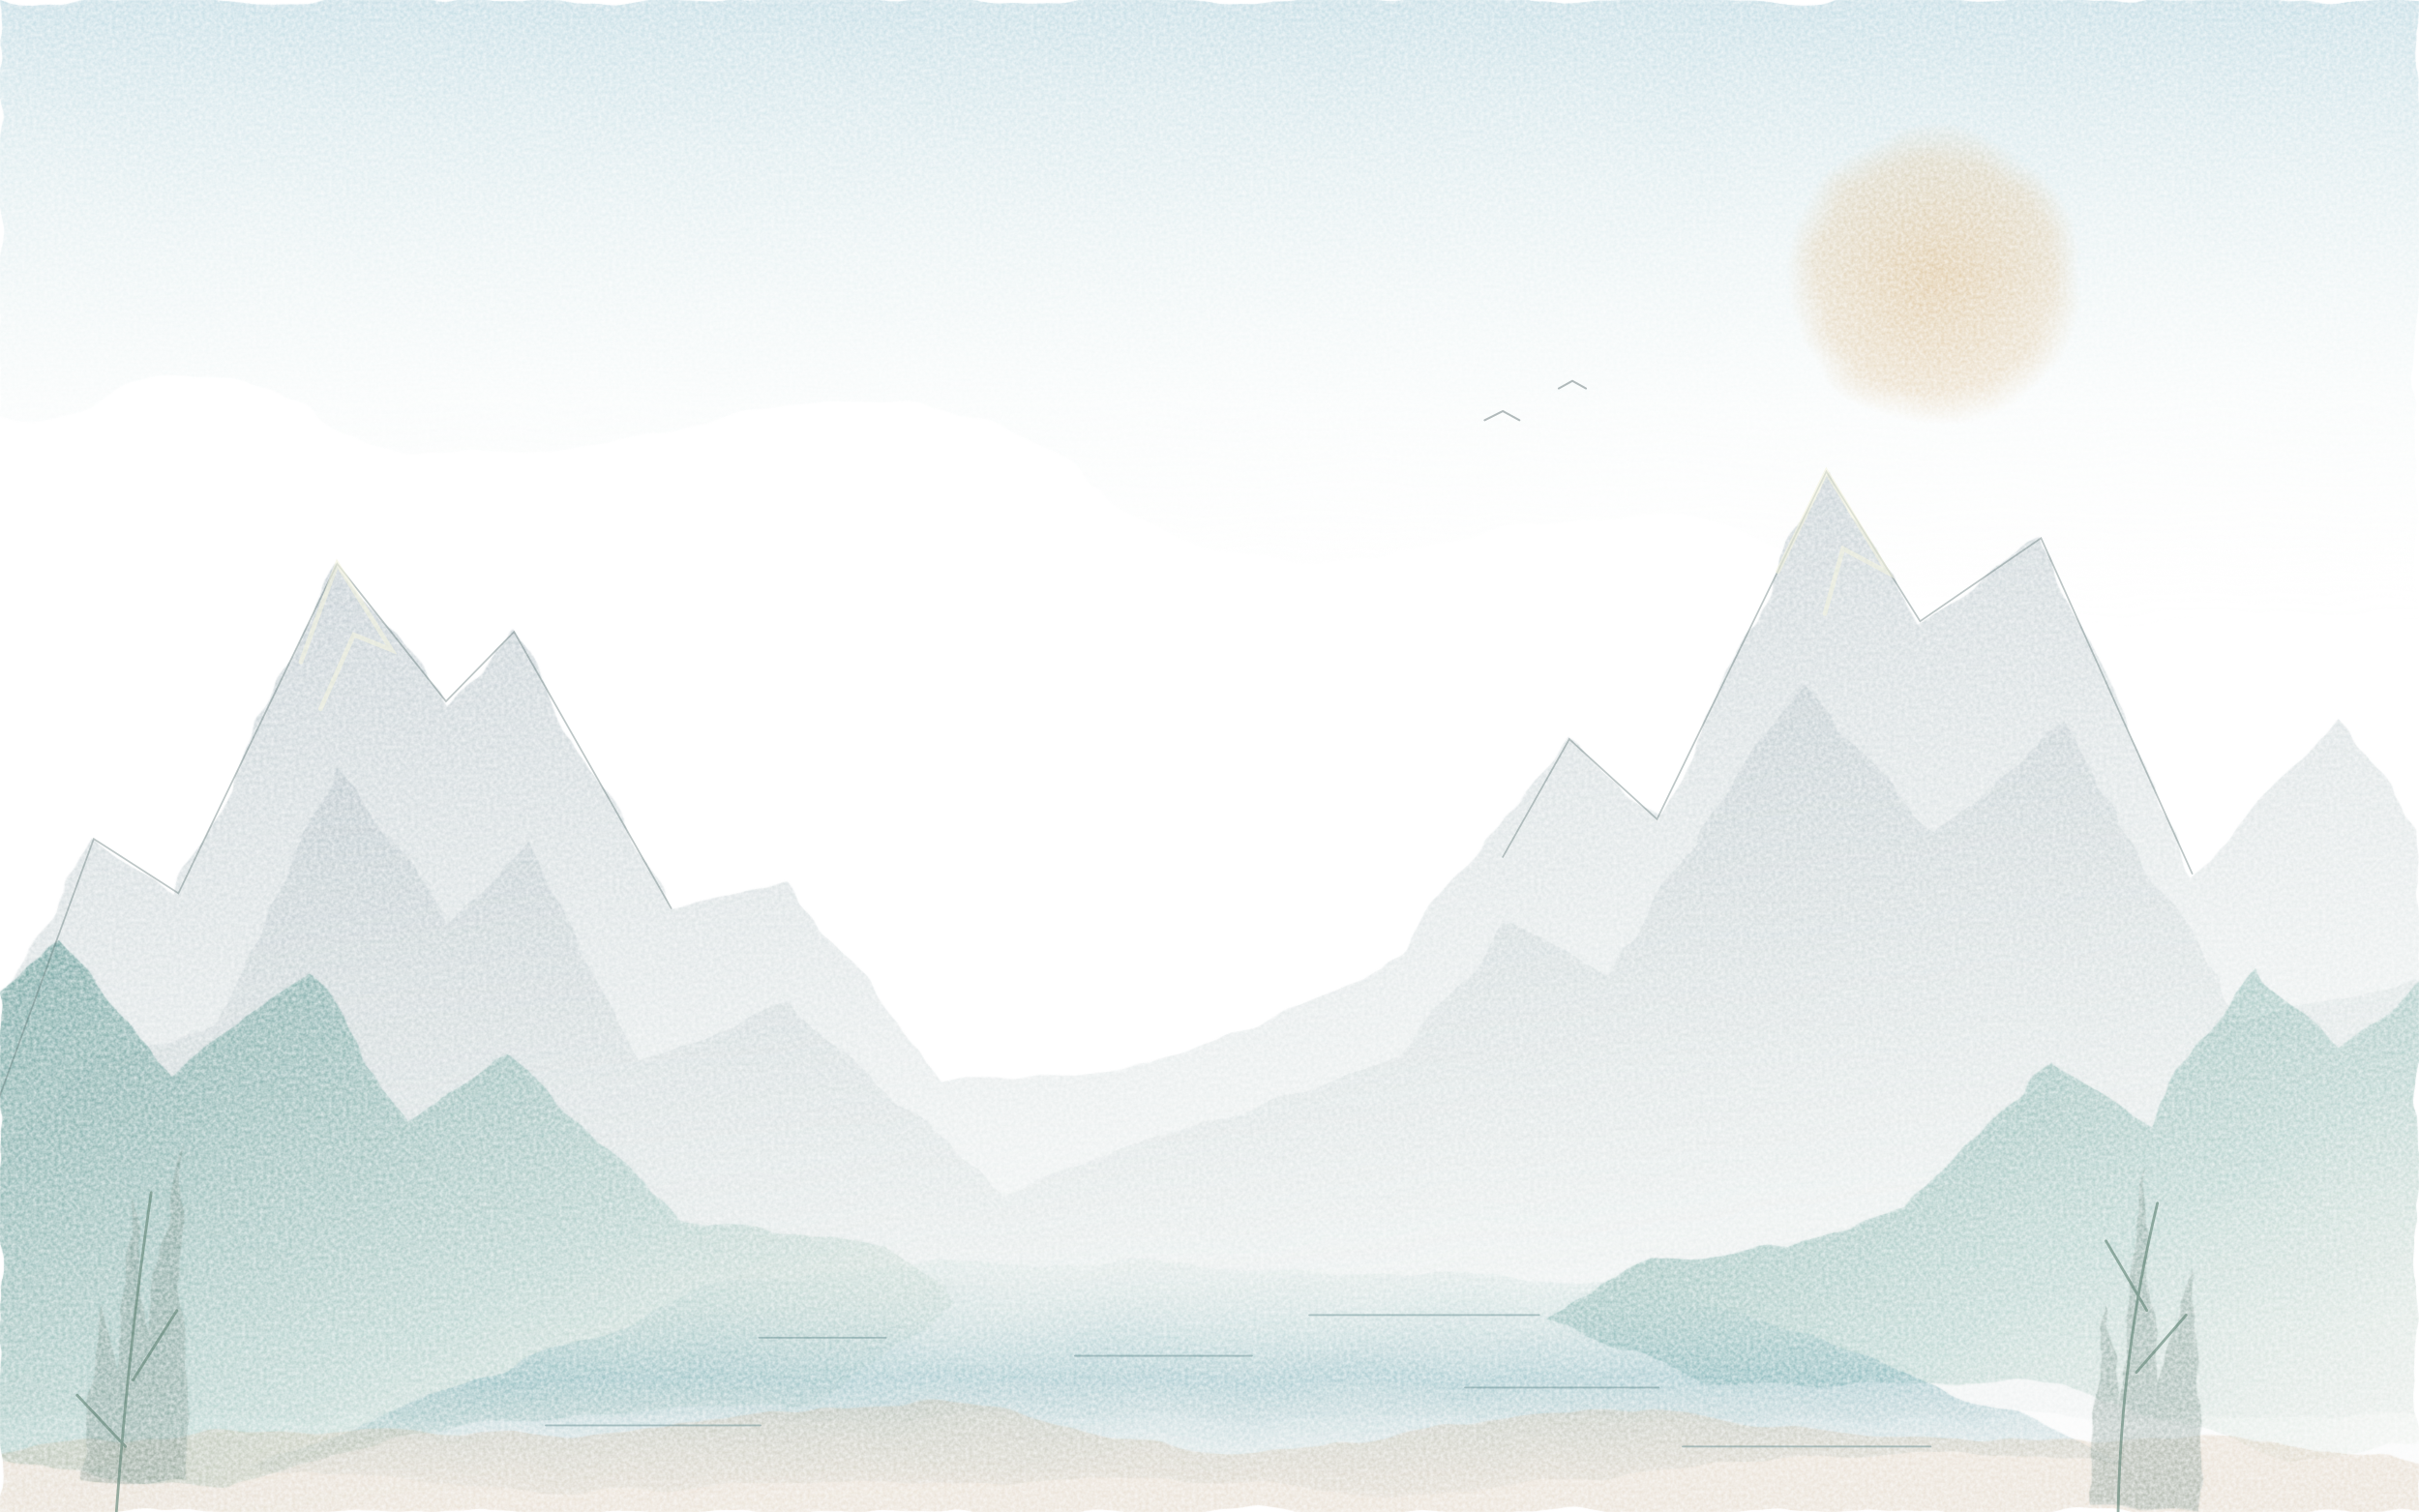
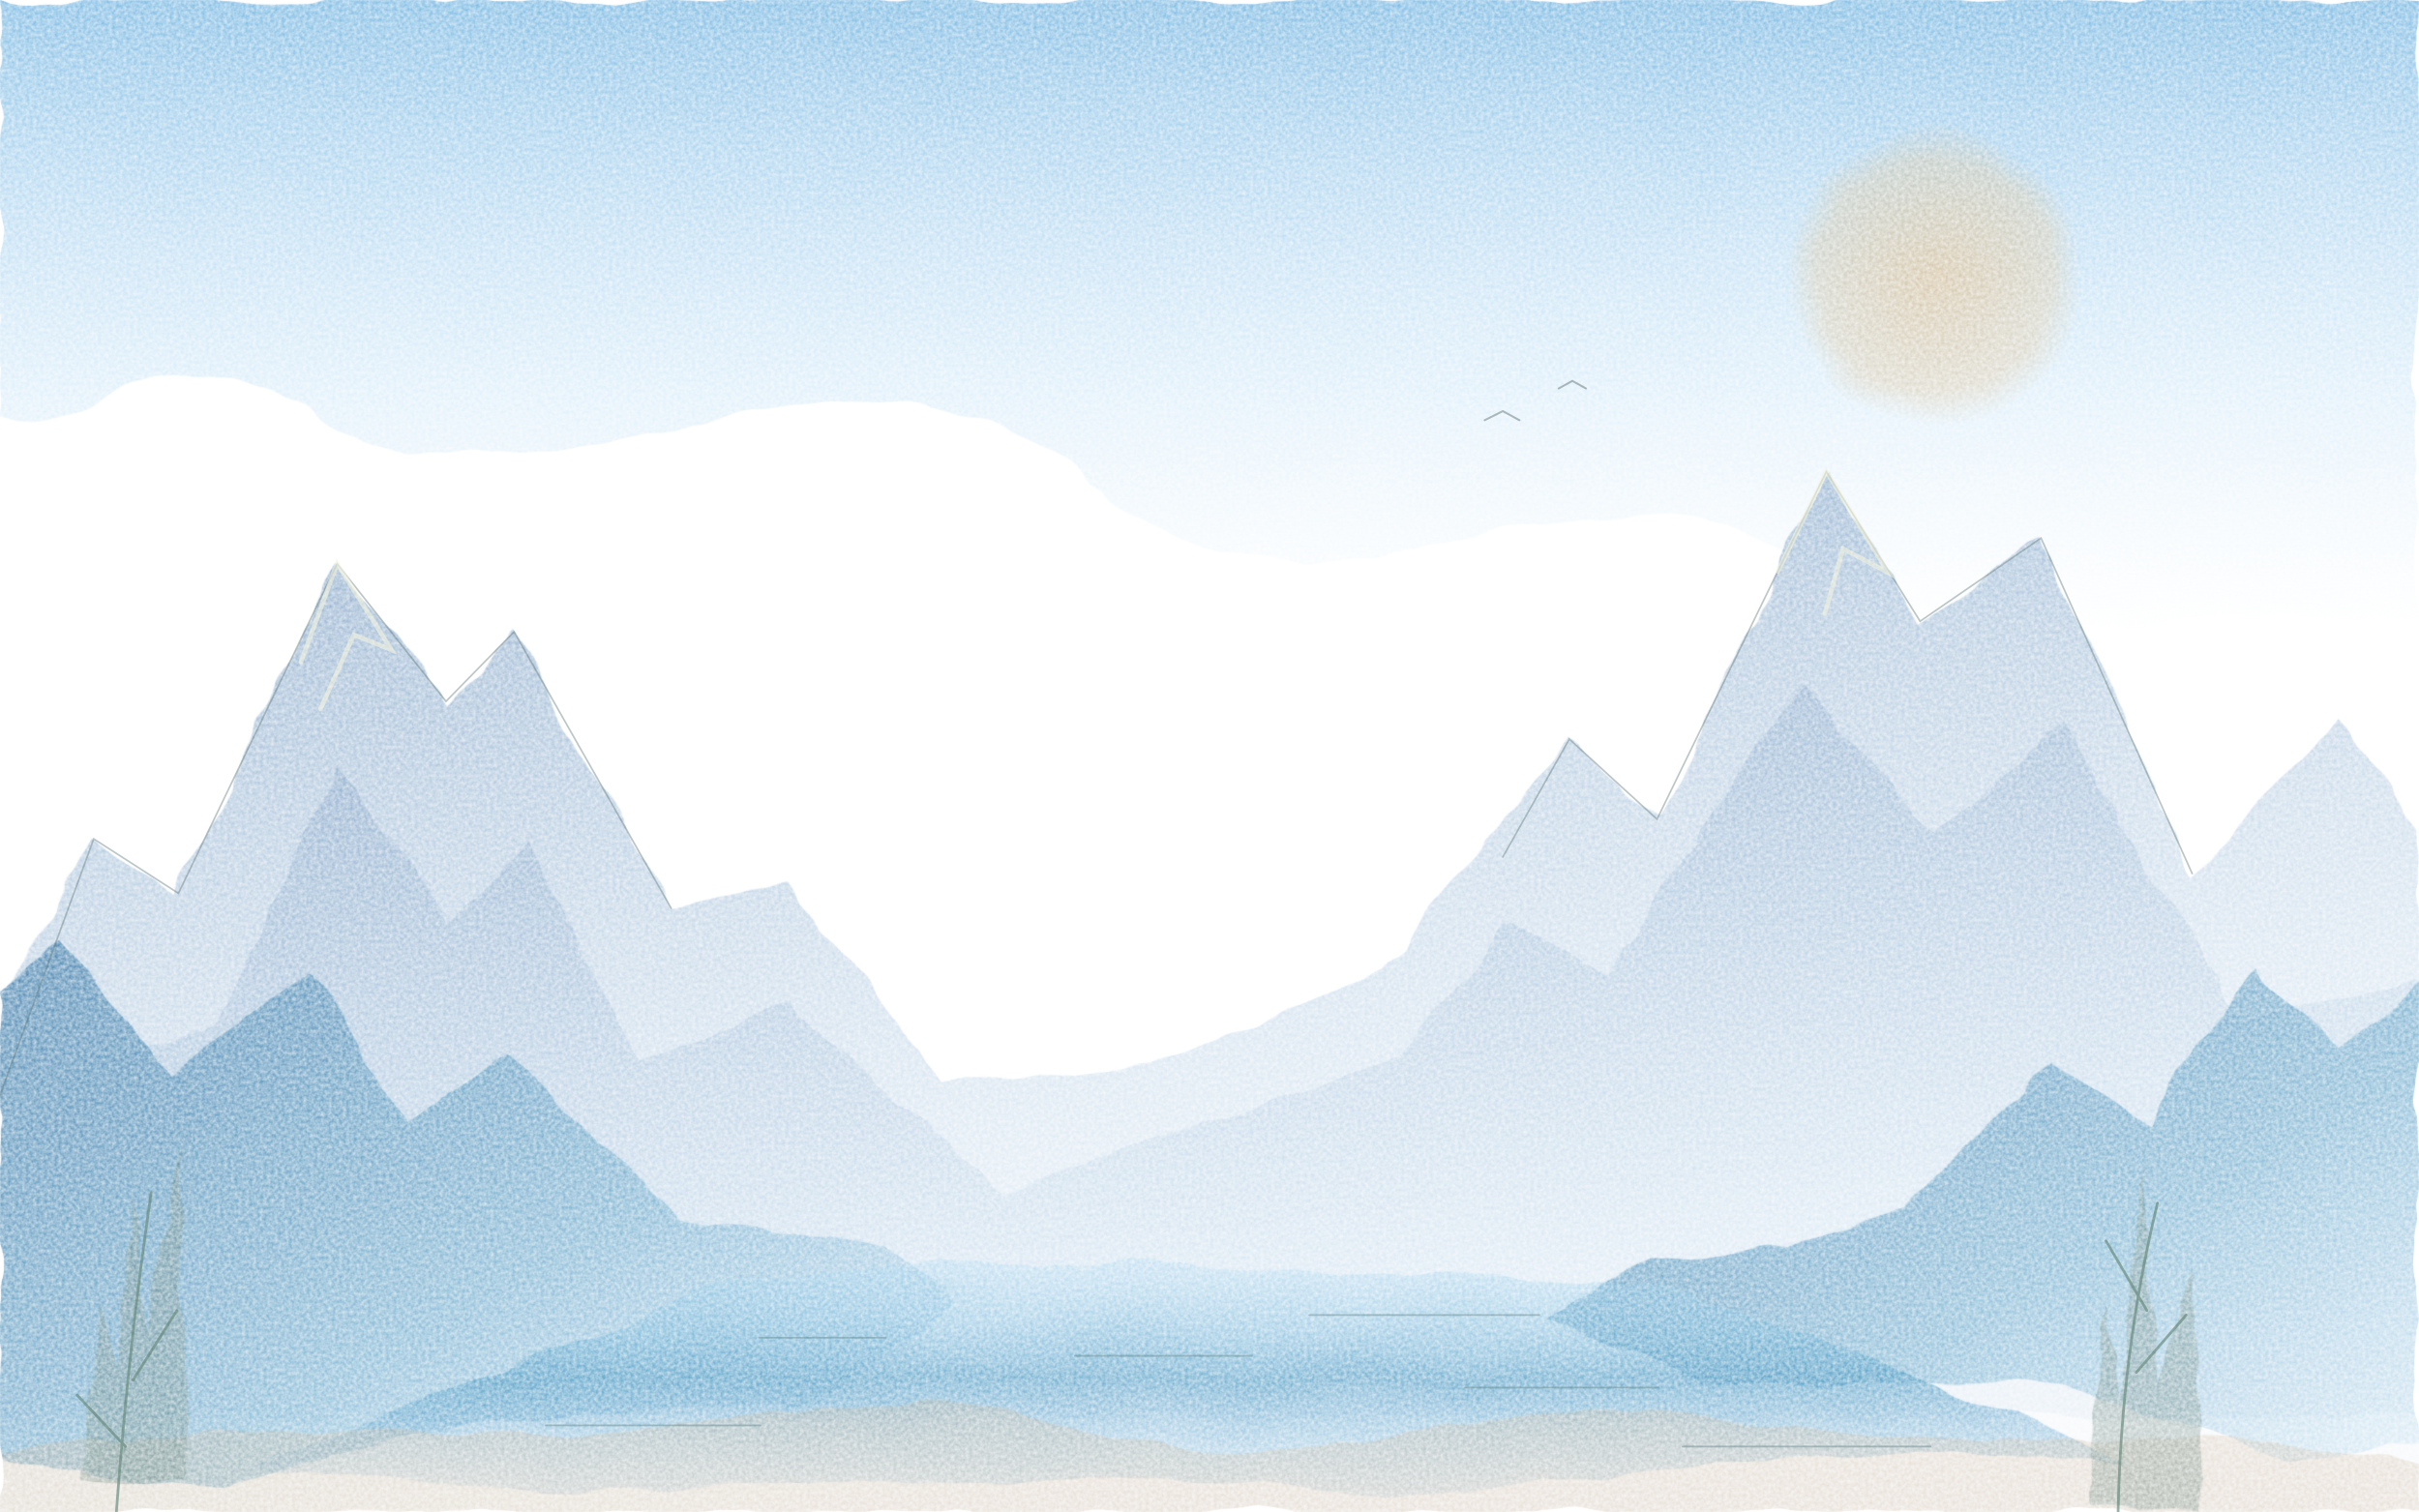
<svg xmlns="http://www.w3.org/2000/svg" width="1600" height="1000" viewBox="0 0 1600 1000" preserveAspectRatio="none">
  <defs>
    <filter id="pigment" x="-8%" y="-12%" width="116%" height="124%" color-interpolation-filters="sRGB">
      <feTurbulence type="fractalNoise" baseFrequency=".014 .022" numOctaves="3" seed="61" result="water" />
      <feDisplacementMap in="SourceGraphic" in2="water" scale="15" xChannelSelector="R" yChannelSelector="G" result="edge" />
      <feGaussianBlur in="edge" stdDeviation=".6" result="soft" />
      <feTurbulence type="fractalNoise" baseFrequency=".42" numOctaves="2" seed="8" result="grain" />
      <feColorMatrix in="grain" type="matrix" values="0 0 0 0 1  0 0 0 0 1  0 0 0 0 1  .7 0 0 0 .25" result="tooth" />
      <feComposite in="soft" in2="tooth" operator="in" />
    </filter>
    <linearGradient id="sky" x2="0" y2="1">
-       <stop stop-color="#68a7bd" stop-opacity=".5" />
-       <stop offset=".66" stop-color="#bbd9d7" stop-opacity=".1" />
-       <stop offset="1" stop-color="#dce5d4" stop-opacity="0" />
+       <stop stop-color="#248bcf" stop-opacity=".74" />
+       <stop offset=".66" stop-color="#8fc9f0" stop-opacity=".3" />
+       <stop offset="1" stop-color="#b6daf5" stop-opacity="0" />
    </linearGradient>
    <linearGradient id="far" x2=".3" y2="1">
-       <stop stop-color="#879aa7" stop-opacity=".66" />
-       <stop offset="1" stop-color="#b0c3be" stop-opacity=".12" />
+       <stop stop-color="#517ead" stop-opacity=".8" />
+       <stop offset="1" stop-color="#a4c9e6" stop-opacity=".18" />
    </linearGradient>
    <linearGradient id="near" x2="1" y2="1">
-       <stop stop-color="#3f827e" stop-opacity=".8" />
-       <stop offset=".6" stop-color="#70aaa1" stop-opacity=".44" />
-       <stop offset="1" stop-color="#c2cdb4" stop-opacity=".1" />
+       <stop stop-color="#276b9f" stop-opacity=".9" />
+       <stop offset=".6" stop-color="#4d9ac2" stop-opacity=".64" />
+       <stop offset="1" stop-color="#94c9e8" stop-opacity=".24" />
    </linearGradient>
    <linearGradient id="lake" x2="0" y2="1">
-       <stop stop-color="#a7c8c1" stop-opacity=".16" />
-       <stop offset=".5" stop-color="#5398a4" stop-opacity=".5" />
-       <stop offset="1" stop-color="#87a8ab" stop-opacity=".12" />
+       <stop stop-color="#86c9eb" stop-opacity=".32" />
+       <stop offset=".5" stop-color="#318bbb" stop-opacity=".74" />
+       <stop offset="1" stop-color="#75b1d9" stop-opacity=".28" />
    </linearGradient>
    <radialGradient id="sun">
      <stop stop-color="#d6b17a" stop-opacity=".72" />
      <stop offset=".79" stop-color="#d6b17a" stop-opacity=".4" />
      <stop offset="1" stop-color="#d6b17a" stop-opacity="0" />
    </radialGradient>
  </defs>
  <g filter="url(#pigment)">
    <path fill="url(#sky)" d="M-40-30H1640V420C1460 375 1370 464 1190 369S892 455 720 318 376 361 208 274 82 341-40 252Z" />
    <circle cx="1280" cy="182" r="99" fill="url(#sun)" />
    <path fill="url(#far)" d="M-40 730 62 555 118 591 223 373 295 464 340 418 444 601 522 583 623 714 762 707 917 641 1038 489 1096 542 1208 312 1270 411 1350 356 1450 578 1546 475 1640 602V938H-40Z" />
    <path fill="url(#far)" opacity=".62" d="M-40 804 58 702 142 678 222 508 300 611 351 557 422 705 520 665 663 788 801 741 924 701 1000 612 1063 645 1190 451 1280 550 1363 478 1480 674 1640 641V1000H-40Z" />
    <path fill="url(#near)" d="M-40 697 37 620 111 710 205 644 270 742 335 698 450 805 587 823 630 863 543 926 307 942 151 984-40 963Z" />
    <path fill="url(#near)" d="M1640 615 1550 695 1491 641 1420 742 1356 706 1257 801 1181 827 1092 833 1022 871 1130 916 1364 916 1511 966 1640 948Z" />
    <path fill="url(#lake)" d="M482 847C719 824 897 846 1101 851L1410 966C1102 947 1077 1001 842 983S357 1005 168 971Z" />
    <path fill="#be9d75" opacity=".3" d="M-20 966C229 923 328 968 482 938 661 905 690 957 804 960 929 963 995 920 1141 939 1378 969 1458 932 1620 973V1040H-20Z" />
    <path fill="#5b7970" opacity=".42" d="m53 978 14-116 11 44 8-112 11 86 20-124 7 222Zm1328 20 12-137 10 65 15-156 9 145 22-75 7 158Z" />
  </g>
  <g fill="none" stroke-linecap="round">
    <path stroke="#617878" stroke-width="1.1" opacity=".42" d="m-10 752 72-197 56 36 105-218 72 91 45-46 104 183M994 567l44-78 58 53 112-230 62 99 80-55 100 222" />
    <path stroke="#f4f3df" stroke-width="3" opacity=".6" d="m199 438 24-65 36 57-25-10-22 49M1176 378l32-66 41 67-30-16-12 43" />
    <path stroke="#698f93" stroke-width="1.2" opacity=".5" d="M502 885h84m125 12h117m38-27h152M361 943h142m466-25h128m16 39h164" />
    <path stroke="#648779" stroke-width="1.8" opacity=".65" d="M77 1000q8-109 23-211m-17 168-32-34m37-10 29-46M1401 1000q2-105 26-204m-14 112 33-38m-26-3-27-46" />
    <path stroke="#526567" stroke-width="1.3" opacity=".44" d="m982 278 12-6 11 6m26-21 9-5 9 5" />
  </g>
</svg>
